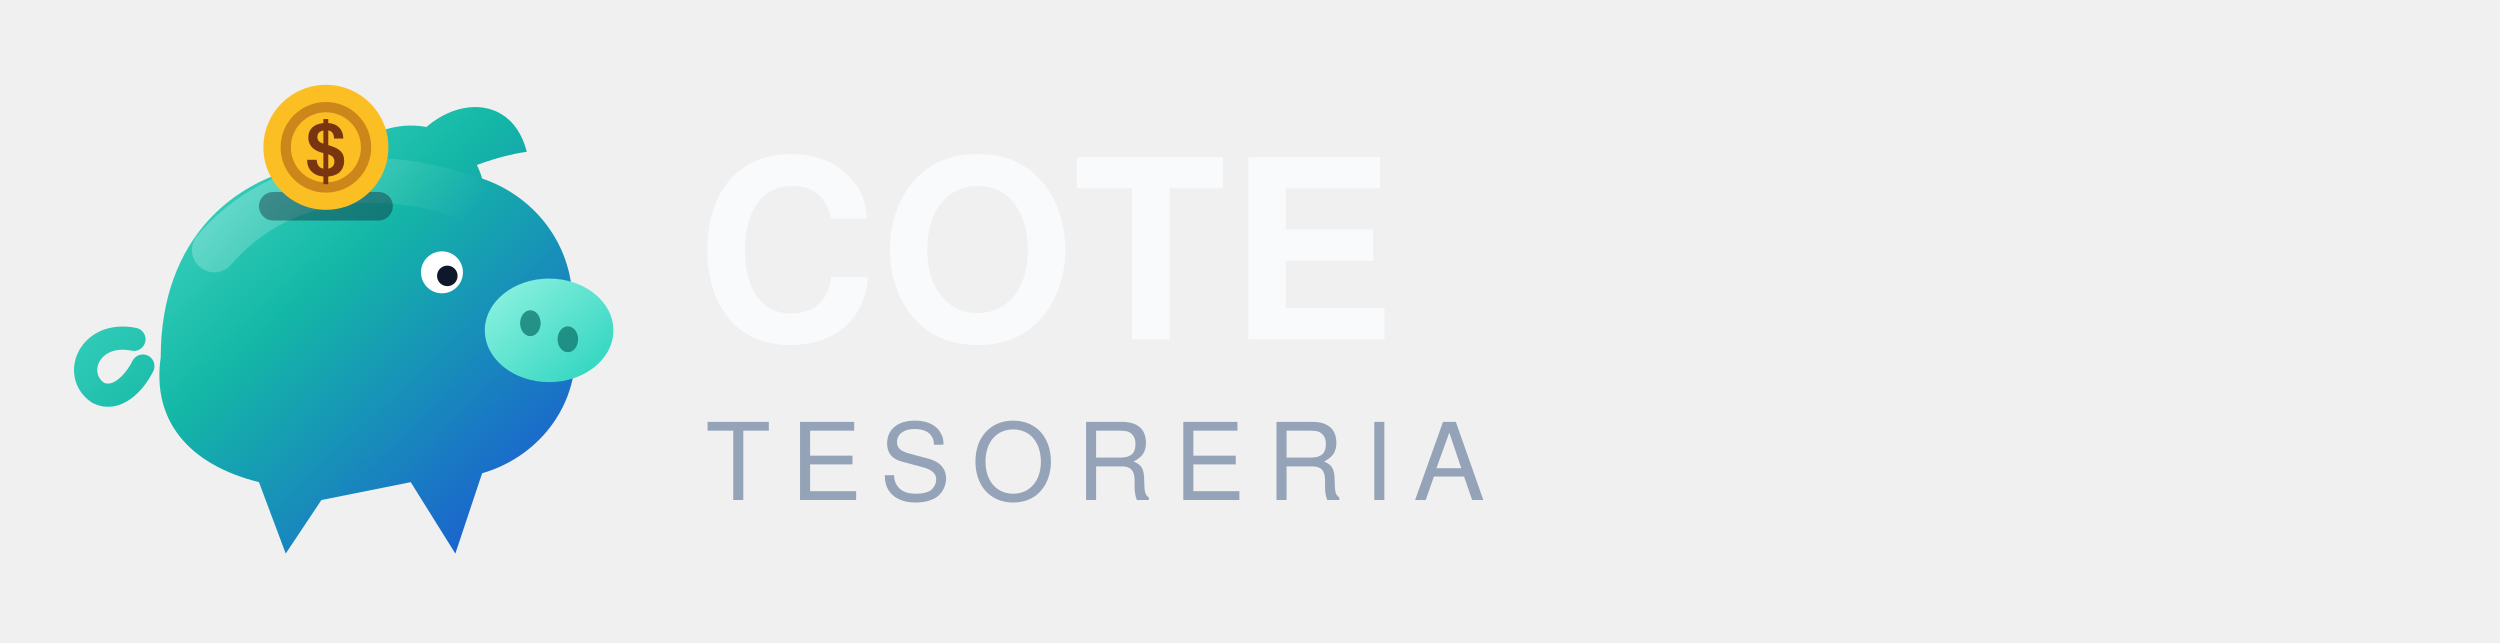
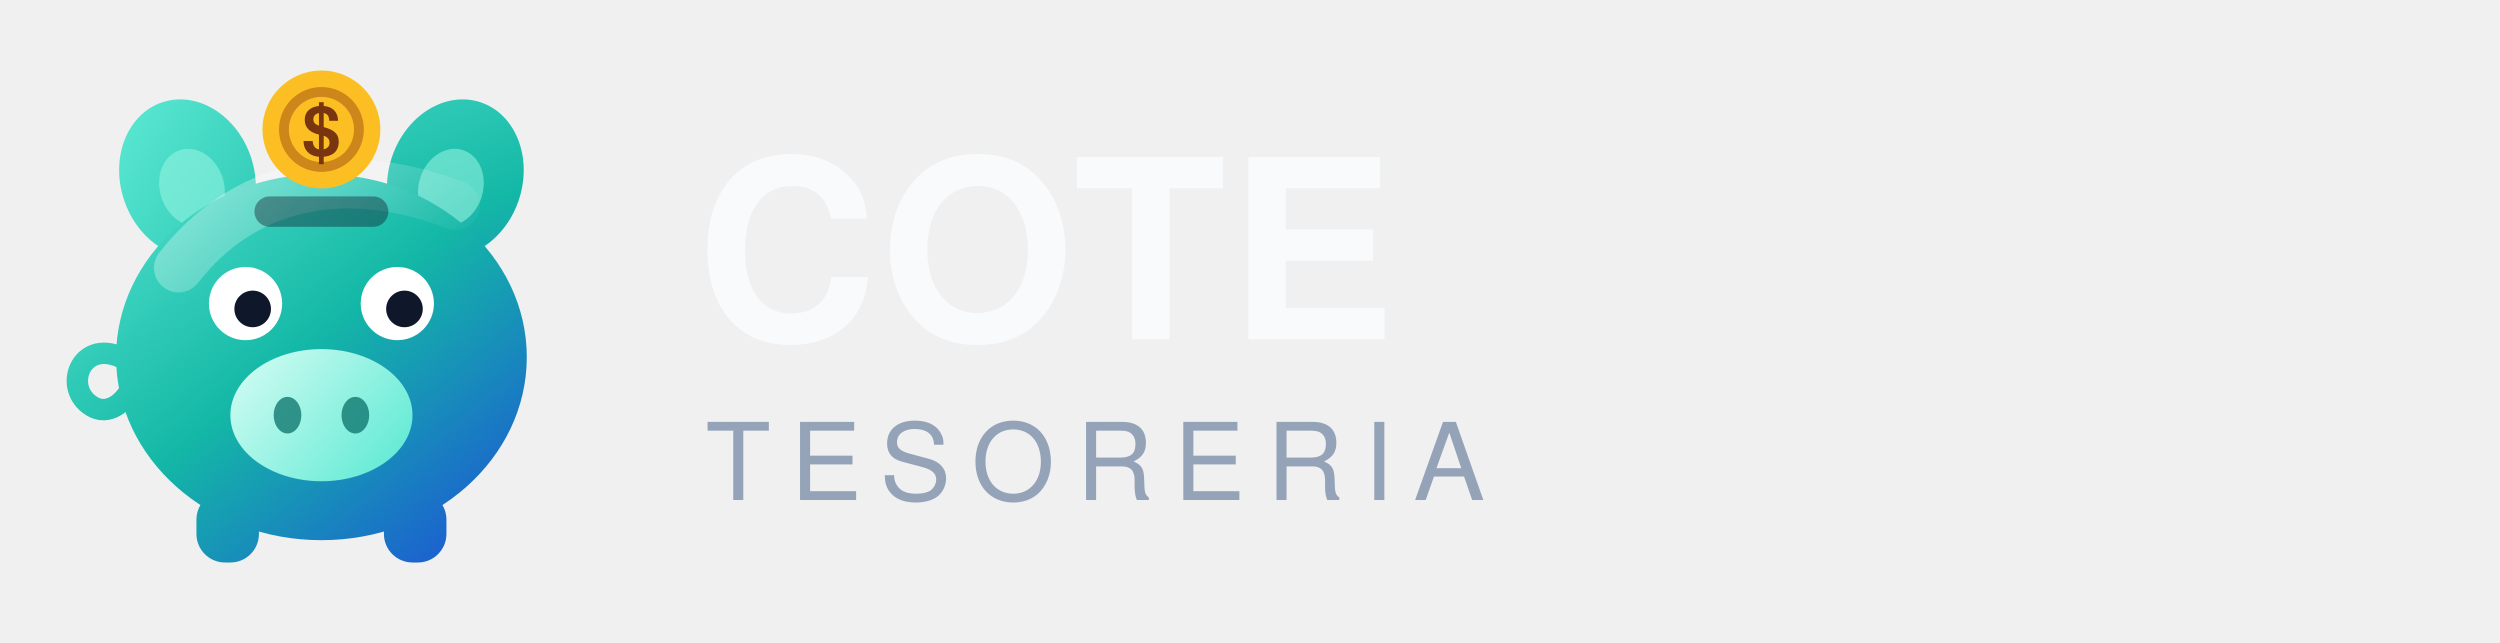
<svg xmlns="http://www.w3.org/2000/svg" viewBox="0 0 280 72" role="img" aria-label="COTE Tesoreria">
  <defs>
-     <linearGradient id="cote-mark" x1="10" y1="8" x2="62" y2="64" gradientUnits="userSpaceOnUse">
+     <linearGradient id="cote-mark" x1="14" y1="10" x2="58" y2="64" gradientUnits="userSpaceOnUse">
      <stop offset="0" stop-color="#5eead4" />
-       <stop offset="0.45" stop-color="#14b8a6" />
+       <stop offset="0.5" stop-color="#14b8a6" />
      <stop offset="1" stop-color="#1d4ed8" />
    </linearGradient>
-     <linearGradient id="cote-snout" x1="54" y1="30" x2="66" y2="44" gradientUnits="userSpaceOnUse">
-       <stop offset="0" stop-color="#99f6e4" />
-       <stop offset="1" stop-color="#2dd4bf" />
+     <linearGradient id="cote-snout" x1="28" y1="40" x2="44" y2="54" gradientUnits="userSpaceOnUse">
+       <stop offset="0" stop-color="#ccfbf1" />
+       <stop offset="1" stop-color="#5eead4" />
    </linearGradient>
-     <linearGradient id="cote-sheen" x1="14" y1="14" x2="44" y2="36" gradientUnits="userSpaceOnUse">
-       <stop offset="0" stop-color="#fff" stop-opacity="0.4" />
+     <linearGradient id="cote-sheen" x1="18" y1="16" x2="42" y2="40" gradientUnits="userSpaceOnUse">
+       <stop offset="0" stop-color="#fff" stop-opacity="0.42" />
      <stop offset="1" stop-color="#fff" stop-opacity="0" />
    </linearGradient>
  </defs>
-   <path d="M15 38c-5-1-7 4-4 6 2 1 4-1 5-3" fill="none" stroke="url(#cote-mark)" stroke-width="2.6" stroke-linecap="round" />
-   <path fill="url(#cote-mark)" d="M18 40C18 27 26 19 38 18C43 12 52 13 54 20C60 22 65 28 64 36C66 44 61 51 54 53L51 62 46 54L36 56 32 62 29 54C21 52 17 47 18 40Z" />
-   <path fill="url(#cote-mark)" d="M44 20c3-9 13-11 15-3-7 1-11 5-15 3z" />
-   <path d="M24 28c6-7 16-10 28-6" fill="none" stroke="url(#cote-sheen)" stroke-width="5" stroke-linecap="round" />
-   <ellipse cx="61.5" cy="37" rx="7.2" ry="5.8" fill="url(#cote-snout)" />
-   <ellipse cx="59.4" cy="36.2" rx="1.15" ry="1.45" fill="#0f766e" fill-opacity="0.75" />
-   <ellipse cx="63.6" cy="38" rx="1.15" ry="1.45" fill="#0f766e" fill-opacity="0.75" />
-   <circle cx="49.5" cy="30.5" r="2.35" fill="#fff" />
-   <circle cx="50.1" cy="30.9" r="1.15" fill="#0f172a" />
-   <rect x="29" y="21.5" width="15" height="3.2" rx="1.6" fill="#0f172a" fill-opacity="0.38" />
-   <circle cx="36.5" cy="16.5" r="7" fill="#fbbf24" />
-   <circle cx="36.5" cy="16.5" r="4.5" fill="none" stroke="#92400e" stroke-width="1.15" opacity="0.45" />
-   <text x="36.5" y="19.6" text-anchor="middle" font-family="Helvetica, Arial, sans-serif" font-size="8.2" font-weight="700" fill="#78350f">$</text>
+   <path d="M13.5 40c-4.5-2-6.5 3.5-3.2 5.5 1.8 1.1 3.6-0.4 4.4-2" fill="none" stroke="url(#cote-mark)" stroke-width="2.4" stroke-linecap="round" />
+   <ellipse cx="21" cy="20" rx="7.5" ry="9" transform="rotate(-18 21 20)" fill="url(#cote-mark)" />
+   <ellipse cx="51" cy="20" rx="7.5" ry="9" transform="rotate(18 51 20)" fill="url(#cote-mark)" />
+   <ellipse cx="21.5" cy="21" rx="3.6" ry="4.4" transform="rotate(-18 21.5 21)" fill="#99f6e4" fill-opacity="0.55" />
+   <ellipse cx="50.5" cy="21" rx="3.6" ry="4.4" transform="rotate(18 50.5 21)" fill="#99f6e4" fill-opacity="0.55" />
+   <ellipse cx="36" cy="40" rx="23" ry="20.5" fill="url(#cote-mark)" />
+   <path d="M20 30c7-9 18-12 31-7" fill="none" stroke="url(#cote-sheen)" stroke-width="5.5" stroke-linecap="round" />
+   <rect x="22" y="55" width="7" height="8" rx="3.2" fill="url(#cote-mark)" />
+   <rect x="43" y="55" width="7" height="8" rx="3.2" fill="url(#cote-mark)" />
+   <rect x="28.5" y="22" width="15" height="3.4" rx="1.7" fill="#0f172a" fill-opacity="0.4" />
+   <circle cx="27.5" cy="34" r="4.1" fill="#fff" />
+   <circle cx="44.5" cy="34" r="4.1" fill="#fff" />
+   <circle cx="28.3" cy="34.6" r="2.05" fill="#0f172a" />
+   <circle cx="45.3" cy="34.6" r="2.05" fill="#0f172a" />
+   <ellipse cx="36" cy="46.5" rx="10.2" ry="7.4" fill="url(#cote-snout)" />
+   <ellipse cx="32.2" cy="46.5" rx="1.55" ry="2.05" fill="#0f766e" fill-opacity="0.78" />
+   <ellipse cx="39.8" cy="46.5" rx="1.55" ry="2.05" fill="#0f766e" fill-opacity="0.78" />
+   <circle cx="36" cy="14.5" r="6.6" fill="#fbbf24" />
+   <circle cx="36" cy="14.5" r="4.2" fill="none" stroke="#92400e" stroke-width="1.1" opacity="0.45" />
+   <text x="36" y="17.4" text-anchor="middle" font-family="Helvetica, Arial, sans-serif" font-size="7.8" font-weight="700" fill="#78350f">$</text>
  <g fill="#f8fafc" font-family="Helvetica Neue, Helvetica, Arial, sans-serif">
    <text x="78" y="38" font-size="28" font-weight="700" letter-spacing="0.5">COTE</text>
    <text x="79" y="56" font-size="12" font-weight="500" letter-spacing="2.4" fill="#94a3b8">TESORERIA</text>
  </g>
</svg>
